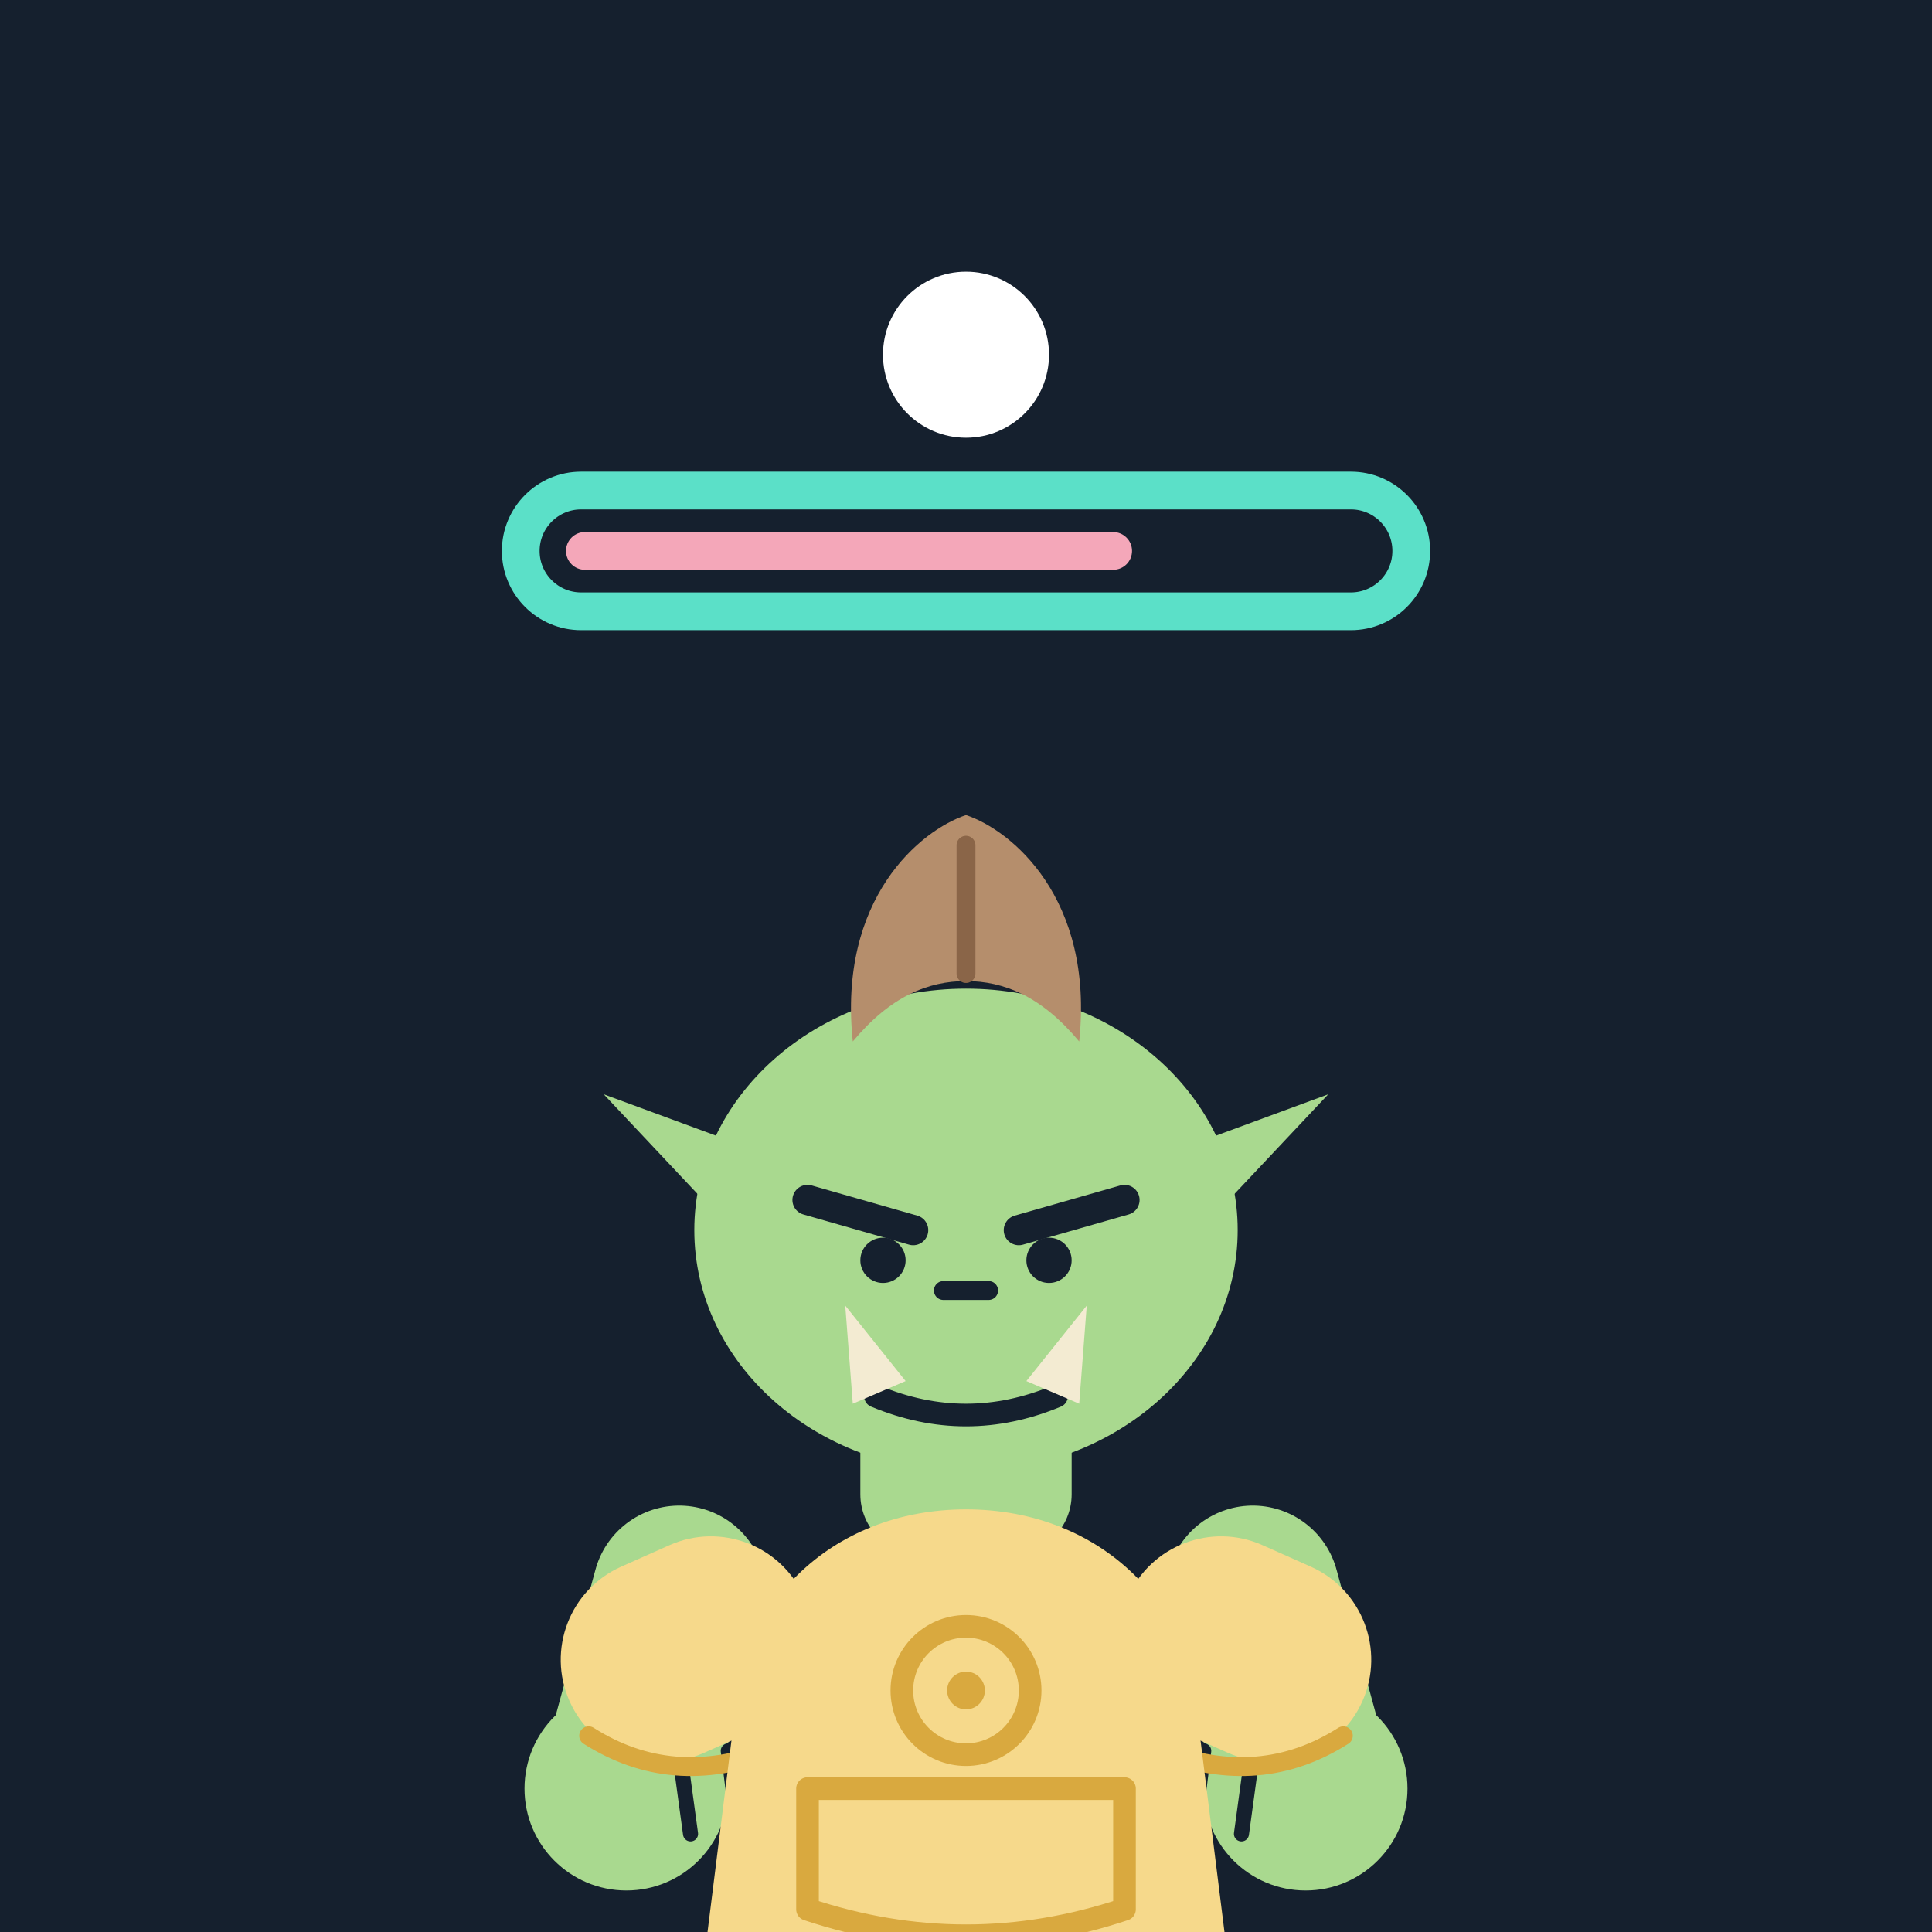
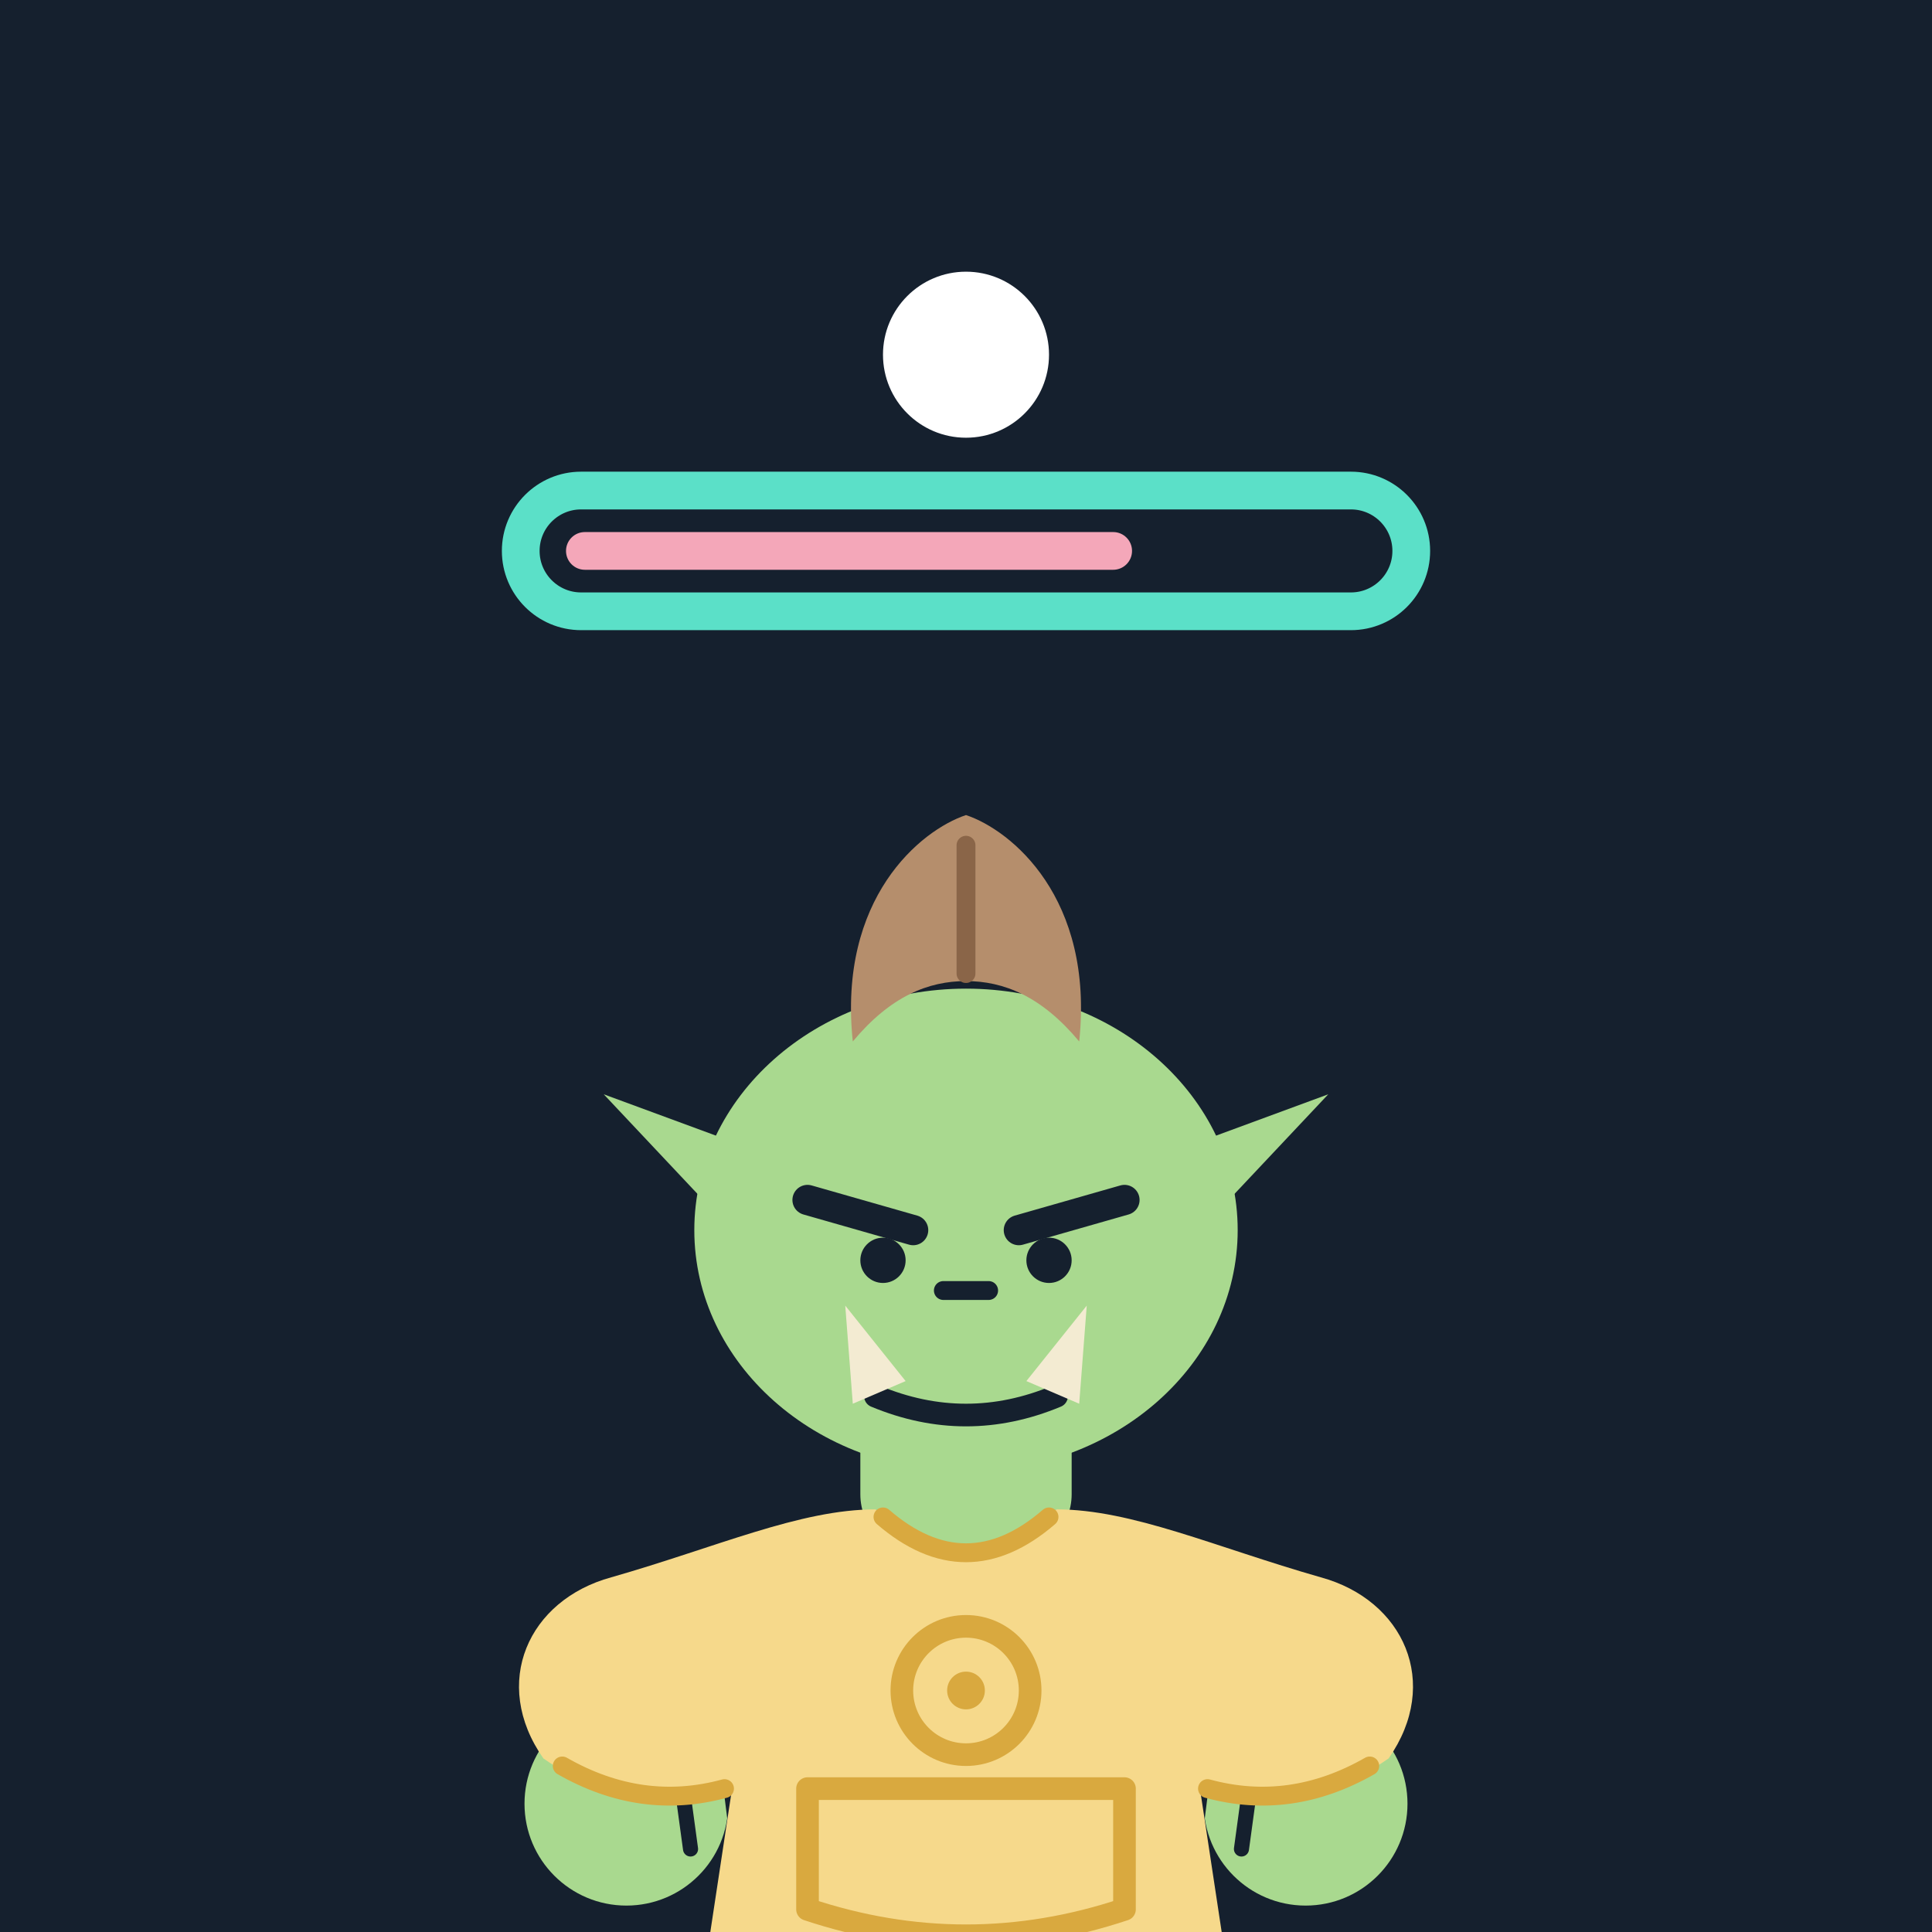
<svg xmlns="http://www.w3.org/2000/svg" viewBox="0 0 512 512" width="512" height="512">
  <rect x="0" y="0" width="512" height="512" fill="#15202E" />
  <circle cx="256" cy="94" r="22" fill="#FFFFFF" />
  <rect x="138" y="130" width="236" height="32" rx="16" fill="none" stroke="#5BE0C8" stroke-width="10" />
  <rect x="150" y="141" width="150" height="10" rx="5" fill="#F4A7B9" />
  <g transform="translate(0,28)">
    <rect x="228" y="340" width="56" height="44" rx="16" fill="#A9D98F" />
    <g fill="none" stroke="#A9D98F" stroke-width="46" stroke-linecap="round">
-       <path d="M 180 394 L 168 438" />
-       <path d="M 332 394 L 344 438" />
+       <path d="M 178 416 L 168 444" />
+       <path d="M 334 416 L 344 444" />
    </g>
    <g fill="#A9D98F">
-       <circle cx="166" cy="446" r="27" />
-       <circle cx="346" cy="446" r="27" />
+       <circle cx="166" cy="450" r="27" />
+       <circle cx="346" cy="450" r="27" />
    </g>
    <g fill="none" stroke="#15202E" stroke-width="4" stroke-linecap="round">
-       <path d="M 180 436 L 183 458 M 193 436 L 195 452" />
-       <path d="M 332 436 L 329 458 M 319 436 L 317 452" />
+       <path d="M 180 440 L 183 462 M 193 440 L 195 456" />
+       <path d="M 332 440 L 329 462 M 319 440 L 317 456" />
    </g>
-     <g fill="#F6D98B">
-       <rect x="148" y="382" width="68" height="54" rx="27" transform="rotate(-24 182 409)" />
-       <rect x="296" y="382" width="68" height="54" rx="27" transform="rotate(24 330 409)" />
+     <path d="M 184 512 L 194 446 Q 170 456 144 438 C 130 418 140 396 162 390 C 190 382 212 372 232 372 Q 256 392 280 372 C 300 372 322 382 350 390 C 372 396 382 418 368 438 Q 342 456 318 446 L 328 512 Z" fill="#F6D98B" />
+     <g fill="none" stroke="#D9A93F" stroke-width="5" stroke-linecap="round">
+       <path d="M 149 440 Q 170 452 192 446" />
+       <path d="M 363 440 Q 342 452 320 446" />
+       <path d="M 234 374 Q 256 393 278 374" />
    </g>
-     <g fill="none" stroke="#D9A93F" stroke-width="5" stroke-linecap="round">
-       <path d="M 156 432 Q 178 446 204 436" />
-       <path d="M 356 432 Q 334 446 308 436" />
-     </g>
-     <path d="M 184 512 L 194 432 C 194 398 220 372 256 372 C 292 372 318 398 318 432 L 328 512 Z" fill="#F6D98B" />
    <path d="M 214 446 H 298 V 478 Q 256 492 214 478 Z" fill="none" stroke="#D9A93F" stroke-width="6" stroke-linejoin="round" />
    <circle cx="256" cy="420" r="17" fill="none" stroke="#D9A93F" stroke-width="6" />
    <circle cx="256" cy="420" r="5" fill="#D9A93F" />
    <g fill="#A9D98F">
      <path d="M 192 296 L 160 262 L 198 276 Z" />
      <path d="M 320 296 L 352 262 L 314 276 Z" />
    </g>
    <ellipse cx="256" cy="298" rx="72" ry="64" fill="#A9D98F" />
    <path d="M 226 248 C 222 210 244 192 256 188 C 268 192 290 210 286 248 C 276 236 266 232 256 232 C 246 232 236 236 226 248 Z" fill="#B58E6C" />
    <path d="M 256 196 V 230" fill="none" stroke="#8A6548" stroke-width="5" stroke-linecap="round" />
    <g fill="none" stroke="#15202E" stroke-linecap="round">
      <path d="M 214 290 L 242 298" stroke-width="8" />
      <path d="M 298 290 L 270 298" stroke-width="8" />
      <path d="M 250 314 H 262" stroke-width="5" />
      <path d="M 232 342 Q 256 352 280 342" stroke-width="6" />
    </g>
    <circle cx="234" cy="306" r="6" fill="#15202E" />
    <circle cx="278" cy="306" r="6" fill="#15202E" />
    <g fill="#F3EBD2">
      <path d="M 226 344 L 224 318 L 240 338 Z" />
      <path d="M 286 344 L 288 318 L 272 338 Z" />
    </g>
  </g>
</svg>
